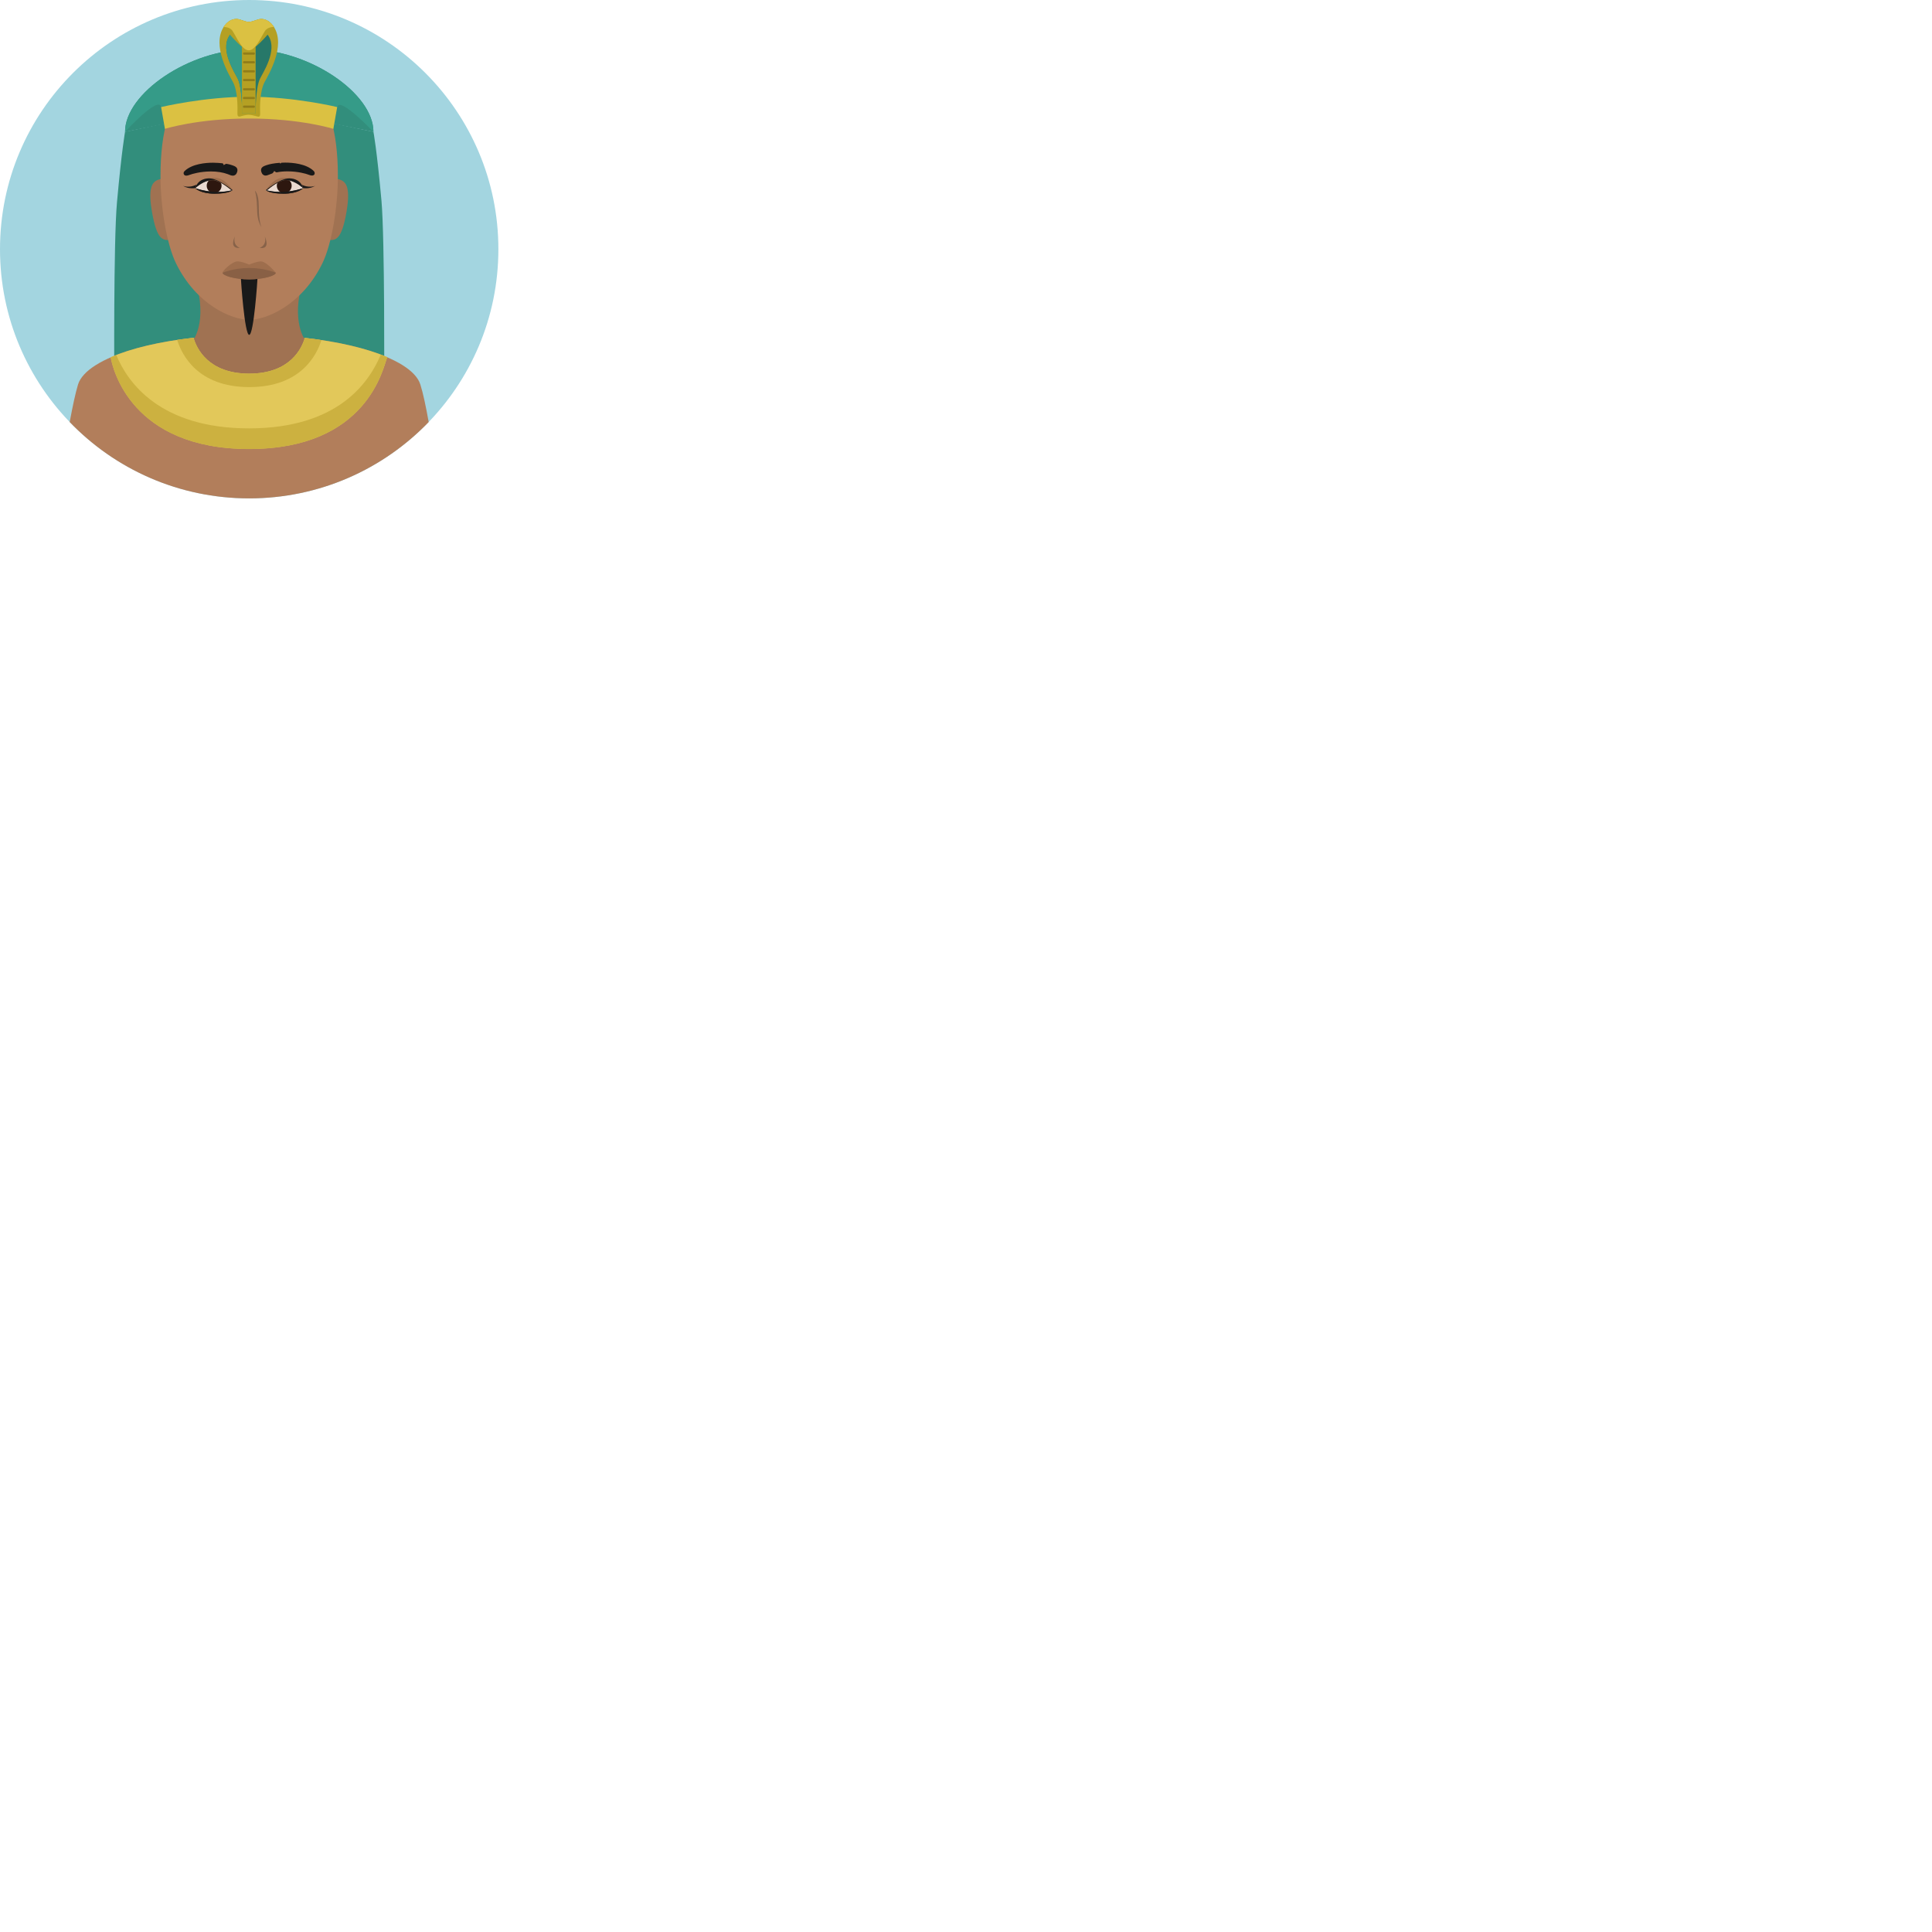
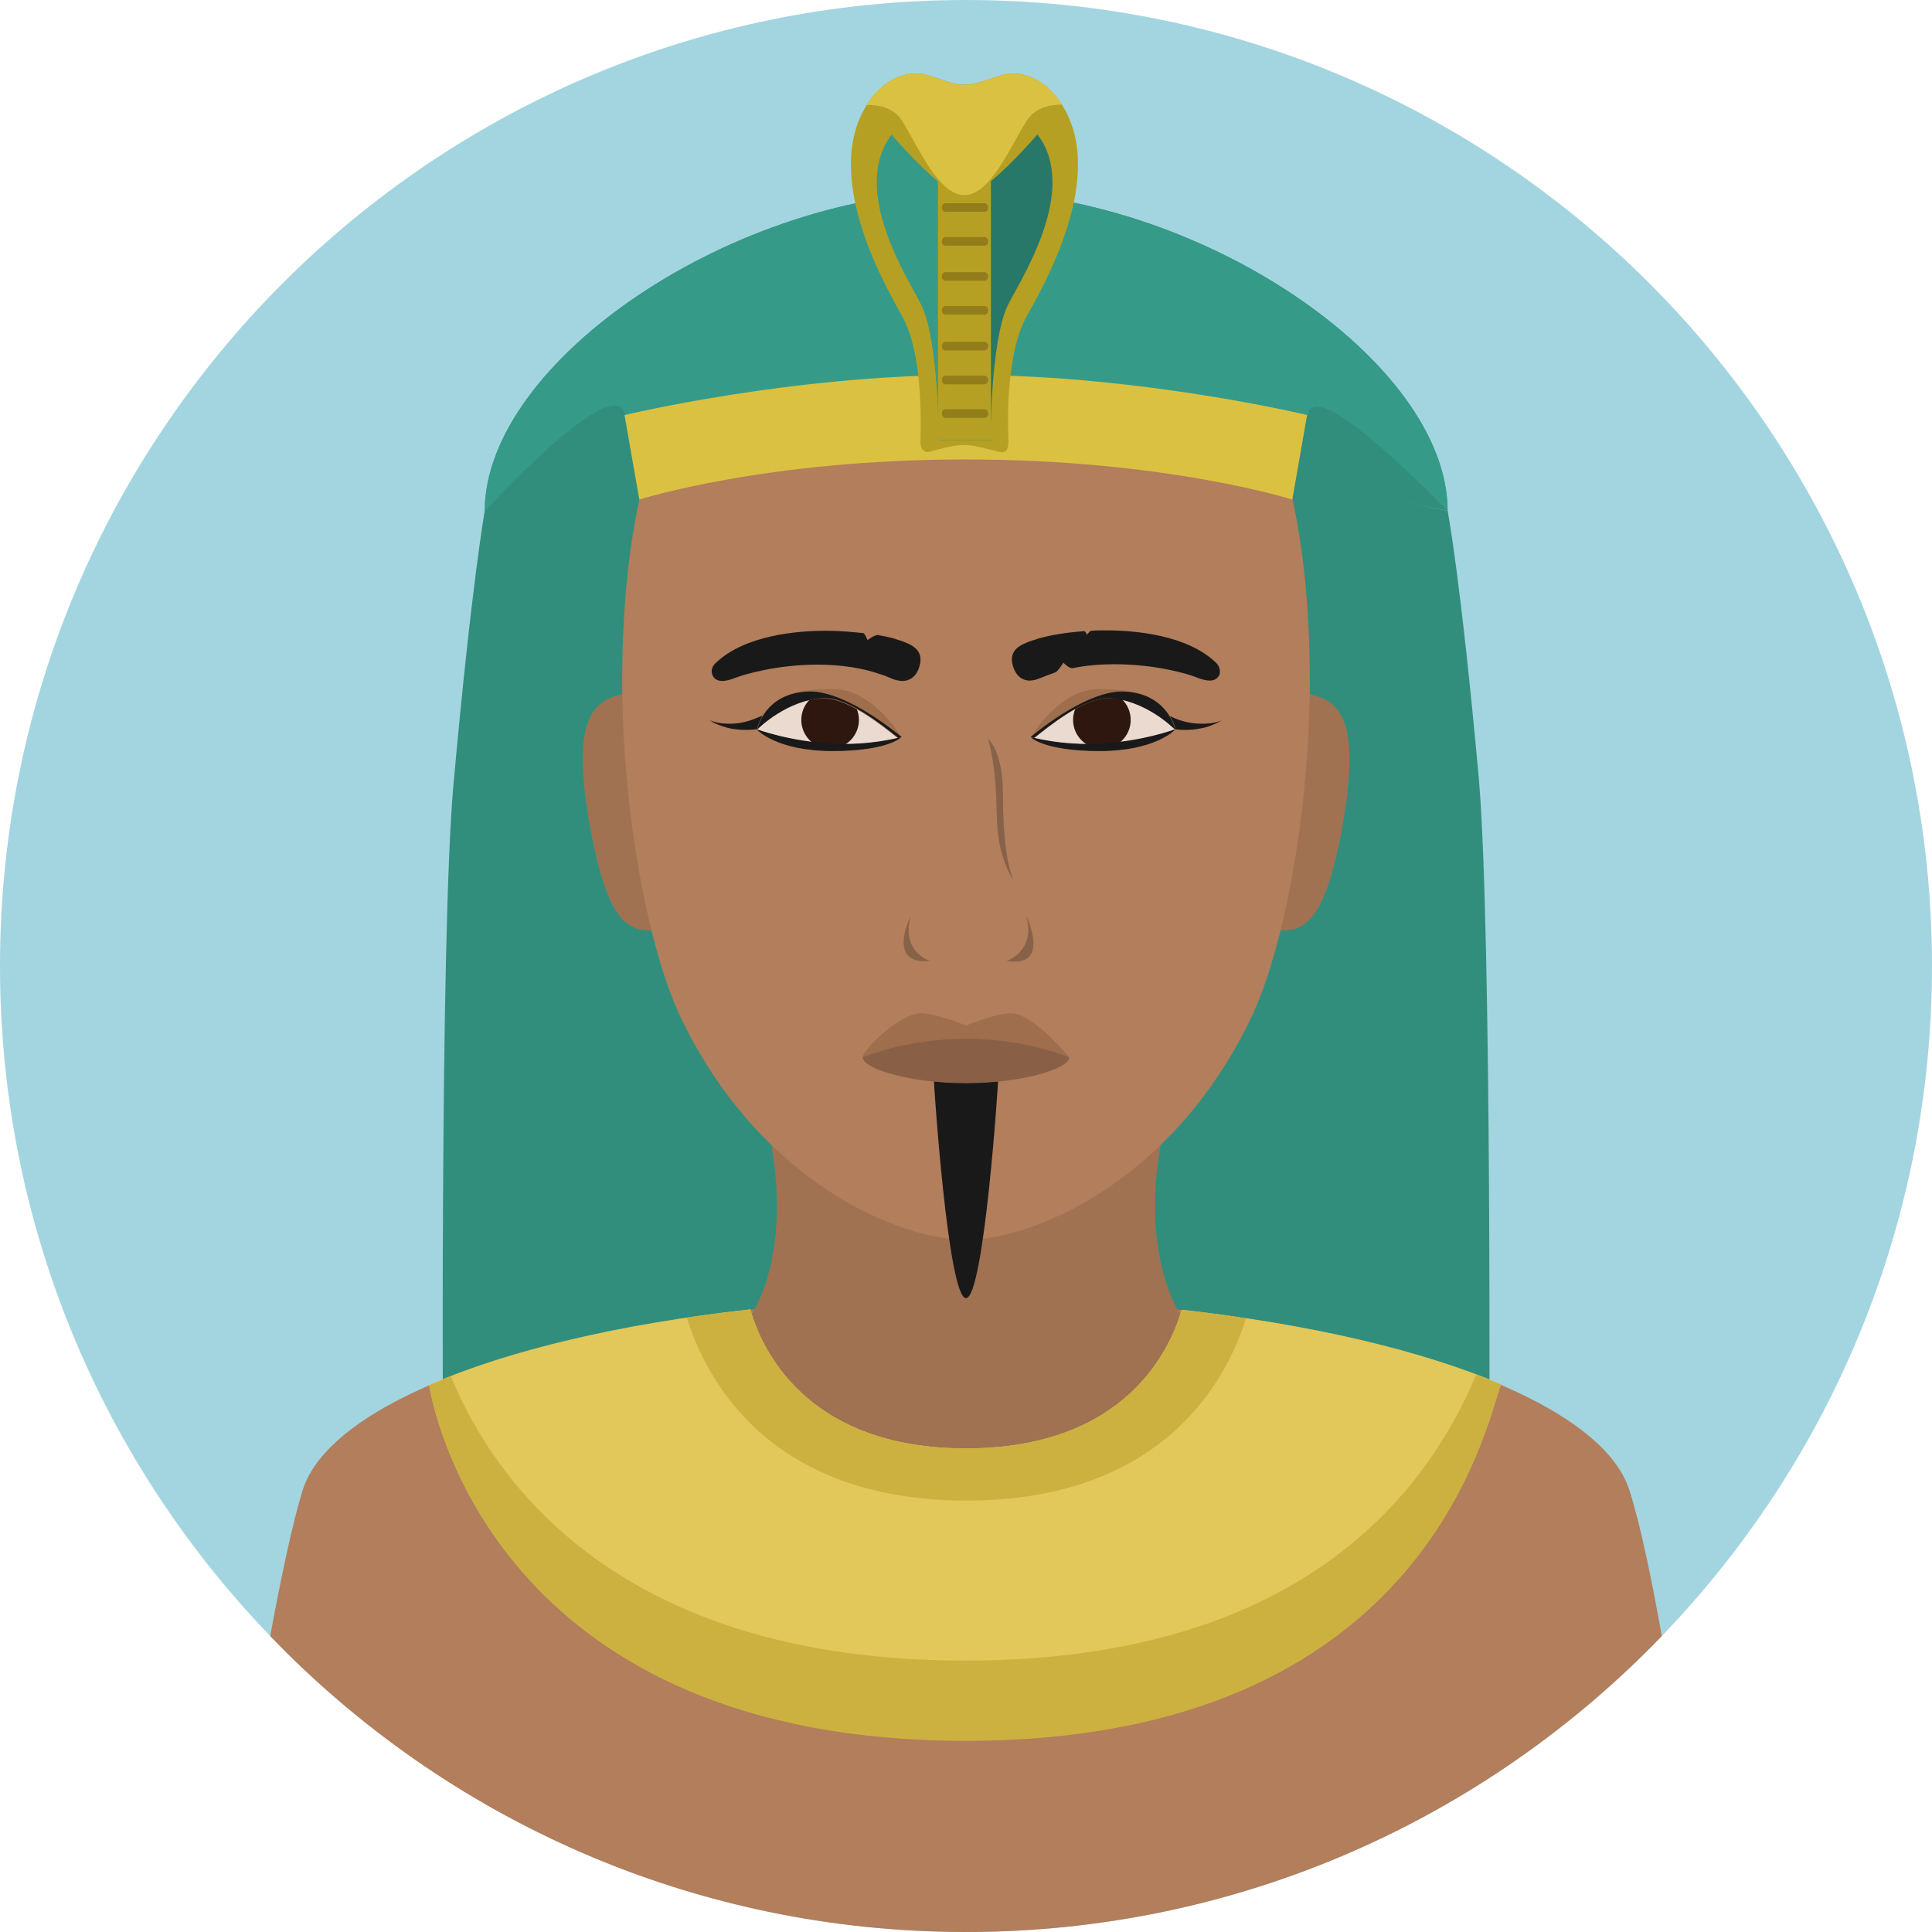
- <svg xmlns="http://www.w3.org/2000/svg" version="1.1" id="Layer_1" x="0px" y="0px" viewBox="0 0 496.2 496.2" style="enable-background:new 0 0 496.2 496.2;" xml:space="preserve">
+ <svg xmlns="http://www.w3.org/2000/svg" version="1.1" id="Layer_1" x="0px" y="0px" viewBox="0 0 128 128" xml:space="preserve" width="128" height="128">
  <defs id="defs5685" />
  <path style="fill:#a3d5e0;stroke-width:0.258" d="M 64,0 C 28.659,0 0,28.659 0,64 0,99.341 28.659,128 64,128 99.341,128 128,99.341 128,64 128,28.659 99.341,0 64,0 Z" id="path5532" />
  <g id="g5538" transform="scale(0.2579605)">
    <path style="fill:#328e7c" d="m 124.5,131.2 c 0,0 -3.4,18.9 -8,69.9 -3.6,39.2 -2.7,179.4 -2.7,179.4 l 104.4,28 2.7,-297.5 z" id="path5534" />
    <path style="fill:#328e7c" d="m 379.8,199.8 c -4.7,-51.7 -8,-68.6 -8,-68.6 l -96.4,-20.2 2.7,297.5 104.4,-28 c 0,0 0.7,-142.2 -2.7,-180.7 z" id="path5536" />
  </g>
  <path style="fill:#b27e5b;stroke-width:0.258" d="M 107.956,98.747 C 105.764,91.705 87.01,86.03 63.897,86.03 c -23.113,0 -41.661,5.675 -43.853,12.717 C 19.373,100.94 18.625,104.474 17.902,108.395 29.536,120.493 45.891,128 64,128 c 18.109,0 34.464,-7.532 46.098,-19.605 -0.696,-3.921 -1.445,-7.481 -2.141,-9.648 z" id="path5540" />
  <g id="g5548" transform="scale(0.2579605)">
    <path style="fill:#a07252" d="M 304.9,269.8 H 191.3 c 17.7,46.3 1.4,68.3 1.4,68.3 l 11.8,49.8 h 87.1 l 11.8,-49.8 c 0.1,-0.1 -16.2,-22 1.5,-68.3 z" id="path5542" />
    <path style="fill:#a07252" d="m 161.4,178 c -8.4,1.4 -14.9,5.1 -10.1,32.9 4.8,27.8 10.7,29.1 19.1,27.7 z" id="path5544" />
    <path style="fill:#a07252" d="m 334.9,178 -9,60.6 c 8.4,1.4 14.3,0.1 19.1,-27.7 4.7,-27.8 -1.7,-31.4 -10.1,-32.9 z" id="path5546" />
  </g>
  <path style="fill:#b27e5b;stroke-width:0.258" d="m 64,15.89 c -12.563,0 -22.778,5.469 -22.778,29.304 0,8.074 1.599,17.593 3.998,22.468 C 50.483,78.394 59.589,82.135 64,82.135 c 4.411,0 13.517,-3.74 18.78,-14.472 C 85.179,62.788 86.778,53.269 86.778,45.195 86.778,21.359 76.563,15.89 64,15.89 Z" id="path5550" />
  <g id="g5562" transform="scale(0.2579605)">
    <path style="fill:#191919" d="m 310.4,185.8 c -1.1,0.1 -2.3,0.1 -3.4,0 -2.2,-0.2 -4.3,-0.8 -6.3,-1.8 -0.1,0 -0.2,-0.1 -0.3,-0.1 -0.8,-0.2 -1.7,0.3 -1.8,1.2 -0.2,0.8 1.4,1.9 1.4,1.9 2.4,0.5 4.7,0.6 7.1,0.3 1.2,-0.2 2.4,-0.4 3.5,-0.8 1.1,-0.4 2.2,-0.9 3.2,-1.5 -1.1,0.5 -2.3,0.7 -3.4,0.8 z" id="path5552" />
    <path style="fill:#191919" d="m 195.6,183.9 c -0.1,0 -0.2,0.1 -0.3,0.1 -2,0.9 -4.1,1.6 -6.3,1.8 -1.1,0.1 -2.2,0.1 -3.4,0 -1.1,-0.1 -2.3,-0.4 -3.3,-0.8 1,0.7 2,1.1 3.2,1.5 1.1,0.4 2.3,0.7 3.5,0.8 2.4,0.3 4.6,0.2 7.1,-0.3 0,0 1.6,-1.1 1.4,-1.9 -0.2,-0.8 -1.1,-1.3 -1.9,-1.2 z" id="path5554" />
    <path style="fill:#191919" d="m 312.2,170.1 c -7.5,-7.1 -20.9,-8.2 -28.2,-8.2 -1.2,0 -2.5,0 -3.7,0.1 -0.4,0 -1.1,1 -1.1,1 0,0 -0.5,-0.9 -0.7,-0.9 -5.8,0.4 -10.6,1.4 -13,2.3 l -0.4,0.1 c -2.8,1 -6.3,2.3 -4.9,6.7 0.7,2.3 2.3,3.6 4.3,3.6 0.4,0 0.9,-0.1 1.4,-0.2 0.7,-0.2 1.4,-0.5 2.2,-0.8 0.5,-0.2 0.9,-0.4 1.3,-0.5 0.5,-0.2 1.1,-0.4 1.6,-0.6 0.7,-0.2 2.1,-2.5 2.1,-2.5 0,0 1.6,1.6 2.4,1.4 3.4,-0.7 7,-1 10.8,-1 10.3,0 18.6,2.4 20.8,3.3 1.5,0.6 2.7,0.9 3.6,0.9 1.7,0 2.3,-1.1 2.5,-1.5 0.3,-1.1 0,-2.3 -1,-3.2 z" id="path5556" />
    <path style="fill:#191919" d="m 231.2,164.5 -0.4,-0.1 c -1.2,-0.5 -3.1,-0.9 -5.3,-1.3 -0.8,-0.1 -2.7,1.3 -2.7,1.3 0,0 -0.7,-1.8 -1.1,-1.8 -2.9,-0.3 -6.1,-0.6 -9.6,-0.6 -7.3,0 -20.7,1.1 -28.2,8.2 -1,0.9 -1.4,2.1 -0.9,3.2 0.2,0.5 0.8,1.5 2.5,1.5 0.9,0 2.1,-0.3 3.6,-0.9 2.1,-0.8 10.5,-3.3 20.8,-3.3 6.3,0 12,0.9 16.9,2.7 0.4,0.1 0.9,0.3 1.3,0.5 0.8,0.3 1.6,0.7 2.2,0.8 0.5,0.1 1,0.2 1.4,0.2 2.1,0 3.7,-1.3 4.4,-3.6 1.4,-4.5 -2.1,-5.8 -4.9,-6.8 z" id="path5558" />
    <path style="fill:#191919" d="m 248.1,273.4 c -4.9,0 -8.3,3.1 -8.3,3.1 0,1.8 3.7,56.9 8.3,56.9 4.6,0 8.3,-55.1 8.3,-56.9 0,0 -3.4,-3.1 -8.3,-3.1 z" id="path5560" />
  </g>
  <path style="fill:#9e6e4d;stroke-width:0.258" d="M 67.173,67.147 C 66.27,67.018 64,67.947 64,67.947 c 0,0 -2.296,-0.954 -3.199,-0.8 -1.47,0.232 -3.637,2.451 -3.637,2.889 0,0.722 3.07,1.703 6.836,1.703 3.766,0 6.836,-0.98 6.836,-1.703 0,0.026 -2.193,-2.657 -3.663,-2.889 z" id="path5564" />
  <path style="fill:#896045;stroke-width:0.258" d="m 64,68.824 c -4.05,0 -6.836,1.238 -6.836,1.238 0,0.722 3.07,1.703 6.836,1.703 3.766,0 6.836,-0.98 6.836,-1.703 0,0 -2.786,-1.238 -6.836,-1.238 z" id="path5566" />
  <g id="g5574" transform="scale(0.2579605)">
    <path style="fill:#876249" d="m 257.6,204.2 c 0,-11.4 -3.8,-14.4 -3.8,-14.4 2.2,8.3 2,15.2 2.3,21.7 0.4,9.3 4.2,14.6 4.2,14.6 -1.6,-3.9 -2.7,-10.5 -2.7,-21.9 z" id="path5568" />
    <path style="fill:#876249" d="m 233.9,235.3 c 0,0 -6.5,12.7 5.1,11.5 -0.1,0.1 -7.7,-2.3 -5.1,-11.5 z" id="path5570" />
    <path style="fill:#876249" d="m 263.6,235.3 c 2.5,9.1 -5.1,11.5 -5.1,11.5 11.6,1.9 5.1,-11.5 5.1,-11.5 z" id="path5572" />
  </g>
  <path style="fill:#332016;stroke-width:0.258" d="m 72.719,46.02 c -2.554,-0.052 -4.411,2.838 -4.411,2.838 0,0 0.877,0.903 4.54,0.903 3.715,0 5.004,-1.419 5.004,-1.419 0,0 -2.193,-2.27 -5.133,-2.322 z" id="path5576" />
  <path style="fill:#eadad0;stroke-width:0.258" d="m 72.719,46.02 c -2.554,-0.052 -4.411,2.838 -4.411,2.838 0,0 1.986,0.568 4.54,0.439 2.889,-0.155 5.004,-0.954 5.004,-0.954 0,0 -2.193,-2.27 -5.133,-2.322 z" id="path5578" />
  <circle style="fill:#2d170f;stroke-width:0.258" cx="73.003" cy="47.697" id="circle5580" r="1.909" />
  <path style="fill:#9e6e4d;stroke-width:0.258" d="m 74.809,45.788 c -0.49,-0.103 -1.522,-0.129 -2.141,-0.129 -2.554,0.077 -4.36,3.173 -4.36,3.173 l 0.232,0.052 c 0.98,-0.774 3.276,-2.657 4.901,-2.631 2.967,0.077 4.437,2.064 4.437,2.064 0,0 -0.31,-2.012 -3.07,-2.528 z" id="path5582" />
  <g id="g5588" transform="scale(0.2579605)">
    <path style="fill:#191919" d="m 288.4,177.6 c -9.9,-0.2 -23.7,11.7 -23.7,11.7 l 0.9,0.2 c 3.8,-3 12.7,-10.3 19,-10.2 9.4,0.3 17.2,8 17.2,8 0,0 -1.9,-9.4 -13.4,-9.7 z" id="path5584" />
    <path style="fill:#191919" d="m 282.4,191 c -10,0.5 -17.6,-1.7 -17.6,-1.7 0,0 3.4,3.5 17.6,3.5 14.4,0 19.4,-5.5 19.4,-5.5 0,0 -8.2,3.1 -19.4,3.7 z" id="path5586" />
  </g>
  <path style="fill:#332016;stroke-width:0.258" d="m 55.281,46.02 c -2.967,0.077 -5.133,2.322 -5.133,2.322 0,0 1.29,1.419 5.004,1.419 3.663,0 4.54,-0.903 4.54,-0.903 0,0 -1.832,-2.915 -4.411,-2.838 z" id="path5590" />
  <path style="fill:#eadad0;stroke-width:0.258" d="m 55.281,46.02 c -2.967,0.077 -5.133,2.322 -5.133,2.322 0,0 2.115,0.8 5.004,0.954 2.58,0.129 4.54,-0.439 4.54,-0.439 0,0 -1.832,-2.915 -4.411,-2.838 z" id="path5592" />
  <circle style="fill:#2d170f;stroke-width:0.258" cx="54.997" cy="47.697" id="circle5594" r="1.909" />
  <path style="fill:#9e6e4d;stroke-width:0.258" d="m 55.333,45.659 c -0.619,-0.026 -1.651,0.026 -2.141,0.129 -2.76,0.516 -3.044,2.554 -3.044,2.554 0,0 1.47,-1.986 4.437,-2.064 1.599,-0.026 3.921,1.857 4.901,2.631 l 0.232,-0.052 c 0,-0.026 -1.832,-3.121 -4.385,-3.199 z" id="path5596" />
  <g id="g5602" transform="scale(0.2579605)">
    <path style="fill:#191919" d="m 207.8,177.6 c -11.5,0.3 -13.3,9.7 -13.3,9.7 0,0 7.7,-7.7 17.2,-8 6.2,-0.2 15.2,7.2 19,10.2 l 0.9,-0.2 c -0.1,0 -13.9,-11.9 -23.8,-11.7 z" id="path5598" />
    <path style="fill:#191919" d="m 213.8,191 c -11.2,-0.6 -19.4,-3.7 -19.4,-3.7 0,0 5,5.5 19.4,5.5 14.2,0 17.6,-3.5 17.6,-3.5 0,0 -7.6,2.2 -17.6,1.7 z" id="path5600" />
  </g>
  <path style="fill:#e2c85a;stroke-width:0.258" d="M 78.291,86.778 C 77.543,89.358 74.602,95.961 64,95.961 c -10.628,0 -13.569,-6.655 -14.291,-9.209 -8.642,0.954 -16.019,2.709 -21.282,5.004 0.516,2.915 5.288,23.552 35.547,23.552 30.388,0 34.438,-20.843 35.47,-23.603 -5.288,-2.244 -12.614,-3.973 -21.153,-4.927 z" id="path5604" />
  <g id="g5610" transform="scale(0.2579605)">
    <path style="fill:#ccb140" d="m 303.5,336.4 c -2.9,10 -14.3,35.6 -55.4,35.6 -41.2,0 -52.6,-25.8 -55.4,-35.7 -5.6,0.6 -11,1.3 -16.3,2.1 4.5,14.6 20.2,47 71.8,47 51.5,0 67.3,-32.2 71.8,-46.8 -5.4,-0.9 -10.8,-1.6 -16.5,-2.2 z" id="path5606" />
    <path style="fill:#ccb140" d="m 379.1,353.1 c -11.4,27.2 -42.1,73.4 -131.2,73.4 -88.7,0 -120.9,-45.8 -132.1,-73 -1.9,0.8 -3.8,1.5 -5.6,2.3 2,11.3 20.5,91.3 137.8,91.3 117.8,0 133.5,-80.8 137.5,-91.5 -2.1,-0.9 -4.2,-1.7 -6.4,-2.5 z" id="path5608" />
  </g>
  <path style="fill:#328e7c;stroke-width:0.258" d="m 64,12.666 v 14.781 l 31.91,6.397 C 95.91,23.965 79.374,12.666 64,12.666 Z" id="path5612" />
  <path style="fill:#359b88;stroke-width:0.258" d="m 64,12.666 v 14.781 c 0,0 22.159,2.605 22.623,0.052 0.516,-2.889 9.287,6.372 9.287,6.372 C 95.91,23.965 79.374,12.666 64,12.666 Z" id="path5614" />
  <path style="fill:#328e7c;stroke-width:0.258" d="M 32.116,33.87 64,27.447 V 12.666 c -15.349,0 -31.884,11.299 -31.884,21.204 z" id="path5616" />
  <path style="fill:#359b88;stroke-width:0.258" d="m 32.116,33.87 c 0,0 8.667,-9.493 9.287,-6.372 0.593,3.096 22.623,-0.052 22.623,-0.052 V 12.666 c -15.374,0 -31.91,11.299 -31.91,21.204 z" id="path5618" />
  <path style="fill:#dbc142;stroke-width:0.258" d="m 64,24.842 c -11.582,0 -22.623,2.657 -22.623,2.657 l 0.98,5.598 c 0,0 8.332,-2.657 21.617,-2.657 13.285,0 21.643,2.657 21.643,2.657 l 0.98,-5.598 c 0.026,0 -11.015,-2.657 -22.597,-2.657 z" id="path5620" />
  <path style="fill:#b5a023;stroke-width:0.258" d="M 70.372,6.965 C 69.624,5.778 68.489,4.875 67.096,4.875 c -0.954,0 -2.141,0.748 -3.199,0.748 -1.058,0 -2.244,-0.774 -3.199,-0.748 -1.393,0 -2.528,0.903 -3.276,2.089 -3.044,4.824 1.419,12.279 2.373,14.033 1.264,2.296 1.238,6.423 1.187,8.229 -0.026,0.542 0.232,0.8 0.645,0.696 0.593,-0.155 1.47,-0.439 2.244,-0.439 0.8,0 1.754,0.335 2.373,0.464 0.387,0.103 0.593,-0.181 0.568,-0.748 -0.077,-1.806 -0.077,-5.907 1.187,-8.203 0.954,-1.754 5.417,-9.209 2.373,-14.033 z" id="path5622" />
  <path style="fill:#277869;stroke-width:0.258" d="m 68.979,9.261 c -0.593,-0.929 -1.47,-1.625 -2.554,-1.651 -0.748,0 -1.677,1.135 -2.502,1.135 -0.825,0 -1.754,-1.135 -2.502,-1.135 -1.083,0 -1.986,0.722 -2.554,1.651 -2.373,3.766 1.574,9.596 2.218,10.989 1.135,2.347 1.135,8.9 1.135,8.9 h 3.405 c 0,0 0,-6.552 1.135,-8.9 0.645,-1.393 4.592,-7.223 2.218,-10.989 z" id="path5624" />
  <path style="fill:#359b88;stroke-width:0.258" d="m 63.897,8.745 c -0.825,0 -1.754,-1.135 -2.502,-1.135 -1.083,0 -1.986,0.722 -2.554,1.651 -2.373,3.766 1.574,9.596 2.218,10.989 1.135,2.347 1.135,8.9 1.135,8.9 h 3.405 c 0,0 -0.851,-20.405 -1.703,-20.405 z" id="path5626" />
  <g id="g5632" transform="scale(0.2579605)">
    <rect x="240.9" y="40.5" style="fill:#b5a023" width="13.6" height="72.5" id="rect5628" />
    <path style="fill:#b5a023" d="m 260.1,18.9 c -3.7,0 -8.3,2.9 -12.4,2.9 -4.1,0 -8.7,-3 -12.4,-2.9 -5.4,0 -9.8,3.5 -12.7,8.1 0,0 18.3,23.2 25.1,23.2 6.7,0 25.1,-23.2 25.1,-23.2 -2.9,-4.6 -7.3,-8.1 -12.7,-8.1 z" id="path5630" />
  </g>
  <path style="fill:#dbc142;stroke-width:0.258" d="m 67.096,4.875 c -0.954,0 -2.141,0.748 -3.199,0.748 -1.058,0 -2.244,-0.774 -3.199,-0.748 -1.393,0 -2.528,0.903 -3.276,2.089 0,0 1.574,-0.155 2.322,1.006 1.083,1.703 2.399,4.953 4.153,4.953 1.728,0 3.044,-3.225 4.127,-4.927 0.748,-1.187 2.347,-1.058 2.347,-1.058 -0.748,-1.161 -1.883,-2.064 -3.276,-2.064 z" id="path5634" />
  <g id="g5650" transform="scale(0.2579605)">
    <path style="fill:#917d19" d="m 252.9,52.2 h -10.1 c -0.5,0 -0.9,0.5 -0.9,1.1 0,0.6 0.4,1.1 0.9,1.1 h 10.1 c 0.5,0 0.9,-0.5 0.9,-1.1 0,-0.6 -0.4,-1.1 -0.9,-1.1 z" id="path5636" />
    <path style="fill:#917d19" d="m 252.9,60.9 h -10.1 c -0.5,0 -0.9,0.5 -0.9,1.1 0,0.6 0.4,1.1 0.9,1.1 h 10.1 c 0.5,0 0.9,-0.5 0.9,-1.1 0,-0.6 -0.4,-1.1 -0.9,-1.1 z" id="path5638" />
    <path style="fill:#917d19" d="m 252.9,69.9 h -10.1 c -0.5,0 -0.9,0.5 -0.9,1.1 0,0.6 0.4,1.1 0.9,1.1 h 10.1 c 0.5,0 0.9,-0.5 0.9,-1.1 0,-0.6 -0.4,-1.1 -0.9,-1.1 z" id="path5640" />
    <path style="fill:#917d19" d="m 252.9,78.6 h -10.1 c -0.5,0 -0.9,0.5 -0.9,1.1 0,0.6 0.4,1.1 0.9,1.1 h 10.1 c 0.5,0 0.9,-0.5 0.9,-1.1 0,-0.6 -0.4,-1.1 -0.9,-1.1 z" id="path5642" />
    <path style="fill:#917d19" d="m 252.9,87.8 h -10.1 c -0.5,0 -0.9,0.5 -0.9,1.1 0,0.6 0.4,1.1 0.9,1.1 h 10.1 c 0.5,0 0.9,-0.5 0.9,-1.1 0,-0.6 -0.4,-1.1 -0.9,-1.1 z" id="path5644" />
    <path style="fill:#917d19" d="m 252.9,96.5 h -10.1 c -0.5,0 -0.9,0.5 -0.9,1.1 0,0.6 0.4,1.1 0.9,1.1 h 10.1 c 0.5,0 0.9,-0.5 0.9,-1.1 0,-0.6 -0.4,-1.1 -0.9,-1.1 z" id="path5646" />
    <path style="fill:#917d19" d="m 252.9,105.1 h -10.1 c -0.5,0 -0.9,0.5 -0.9,1.1 0,0.6 0.4,1.1 0.9,1.1 h 10.1 c 0.5,0 0.9,-0.5 0.9,-1.1 0,-0.6 -0.4,-1.1 -0.9,-1.1 z" id="path5648" />
  </g>
  <g id="g5652" transform="scale(0.2579605)">
</g>
  <g id="g5654" transform="scale(0.2579605)">
</g>
  <g id="g5656" transform="scale(0.2579605)">
</g>
  <g id="g5658" transform="scale(0.2579605)">
</g>
  <g id="g5660" transform="scale(0.2579605)">
</g>
  <g id="g5662" transform="scale(0.2579605)">
</g>
  <g id="g5664" transform="scale(0.2579605)">
</g>
  <g id="g5666" transform="scale(0.2579605)">
</g>
  <g id="g5668" transform="scale(0.2579605)">
</g>
  <g id="g5670" transform="scale(0.2579605)">
</g>
  <g id="g5672" transform="scale(0.2579605)">
</g>
  <g id="g5674" transform="scale(0.2579605)">
</g>
  <g id="g5676" transform="scale(0.2579605)">
</g>
  <g id="g5678" transform="scale(0.2579605)">
</g>
  <g id="g5680" transform="scale(0.2579605)">
</g>
</svg>
